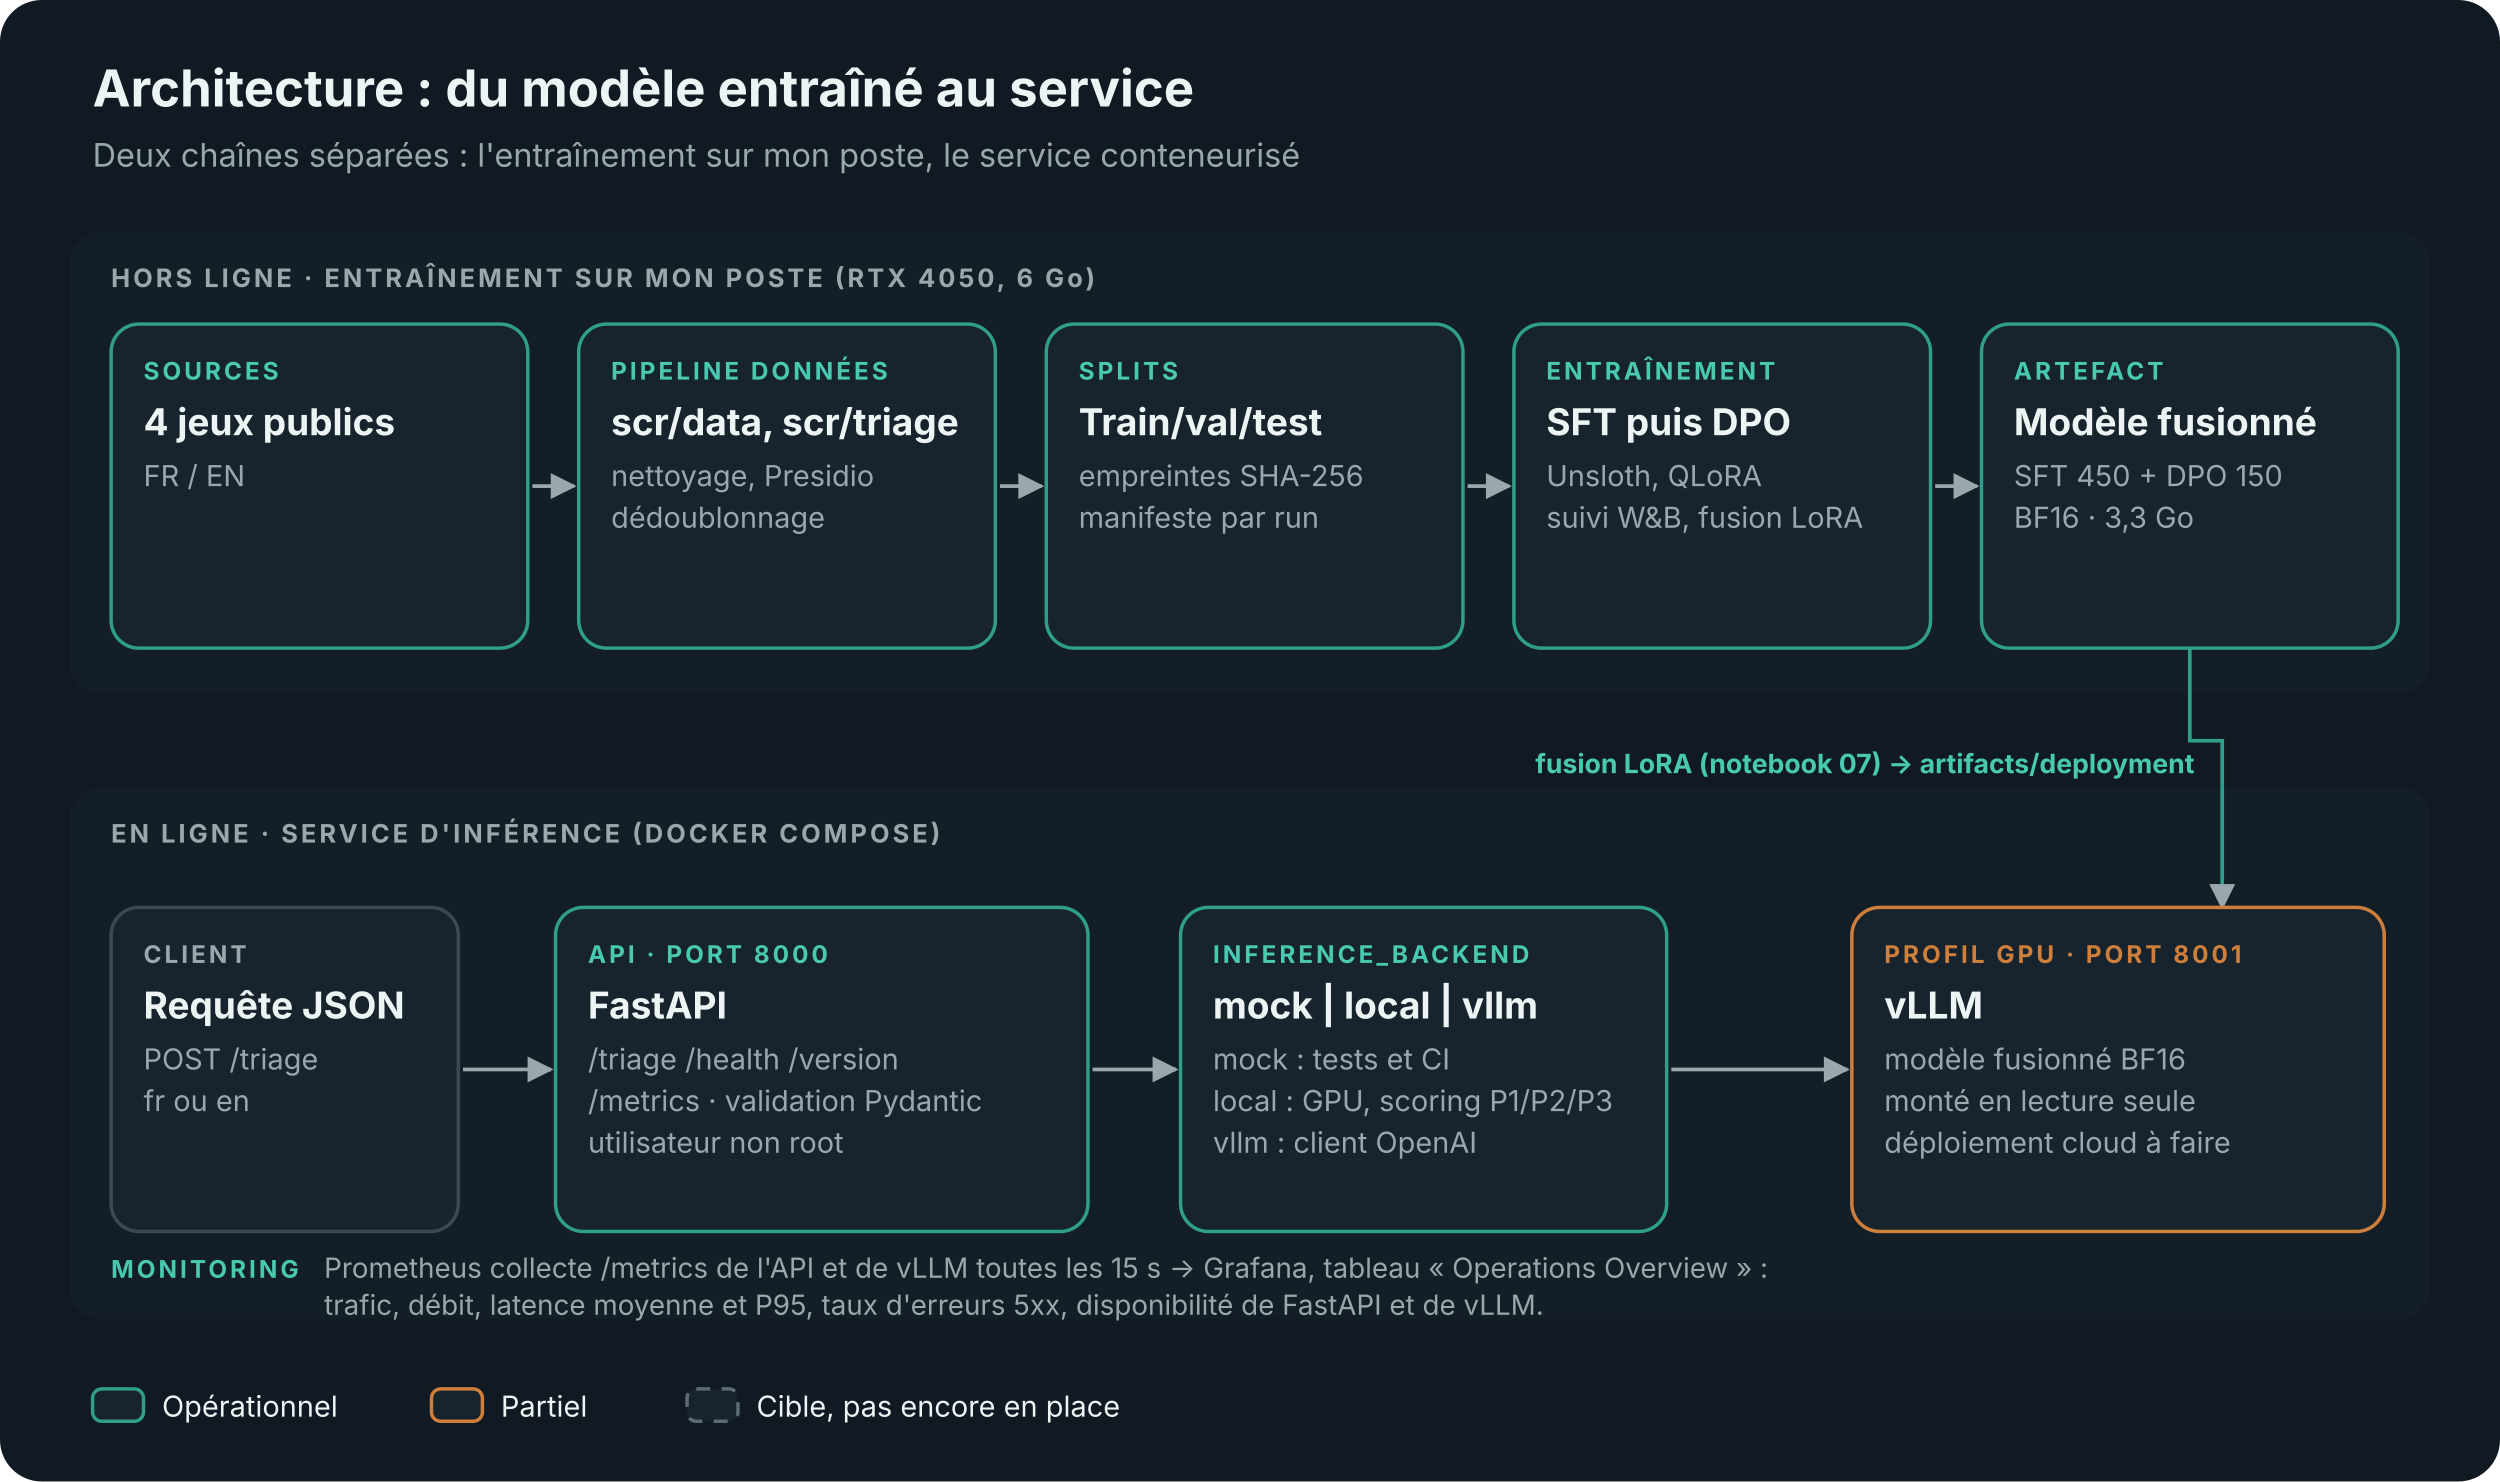
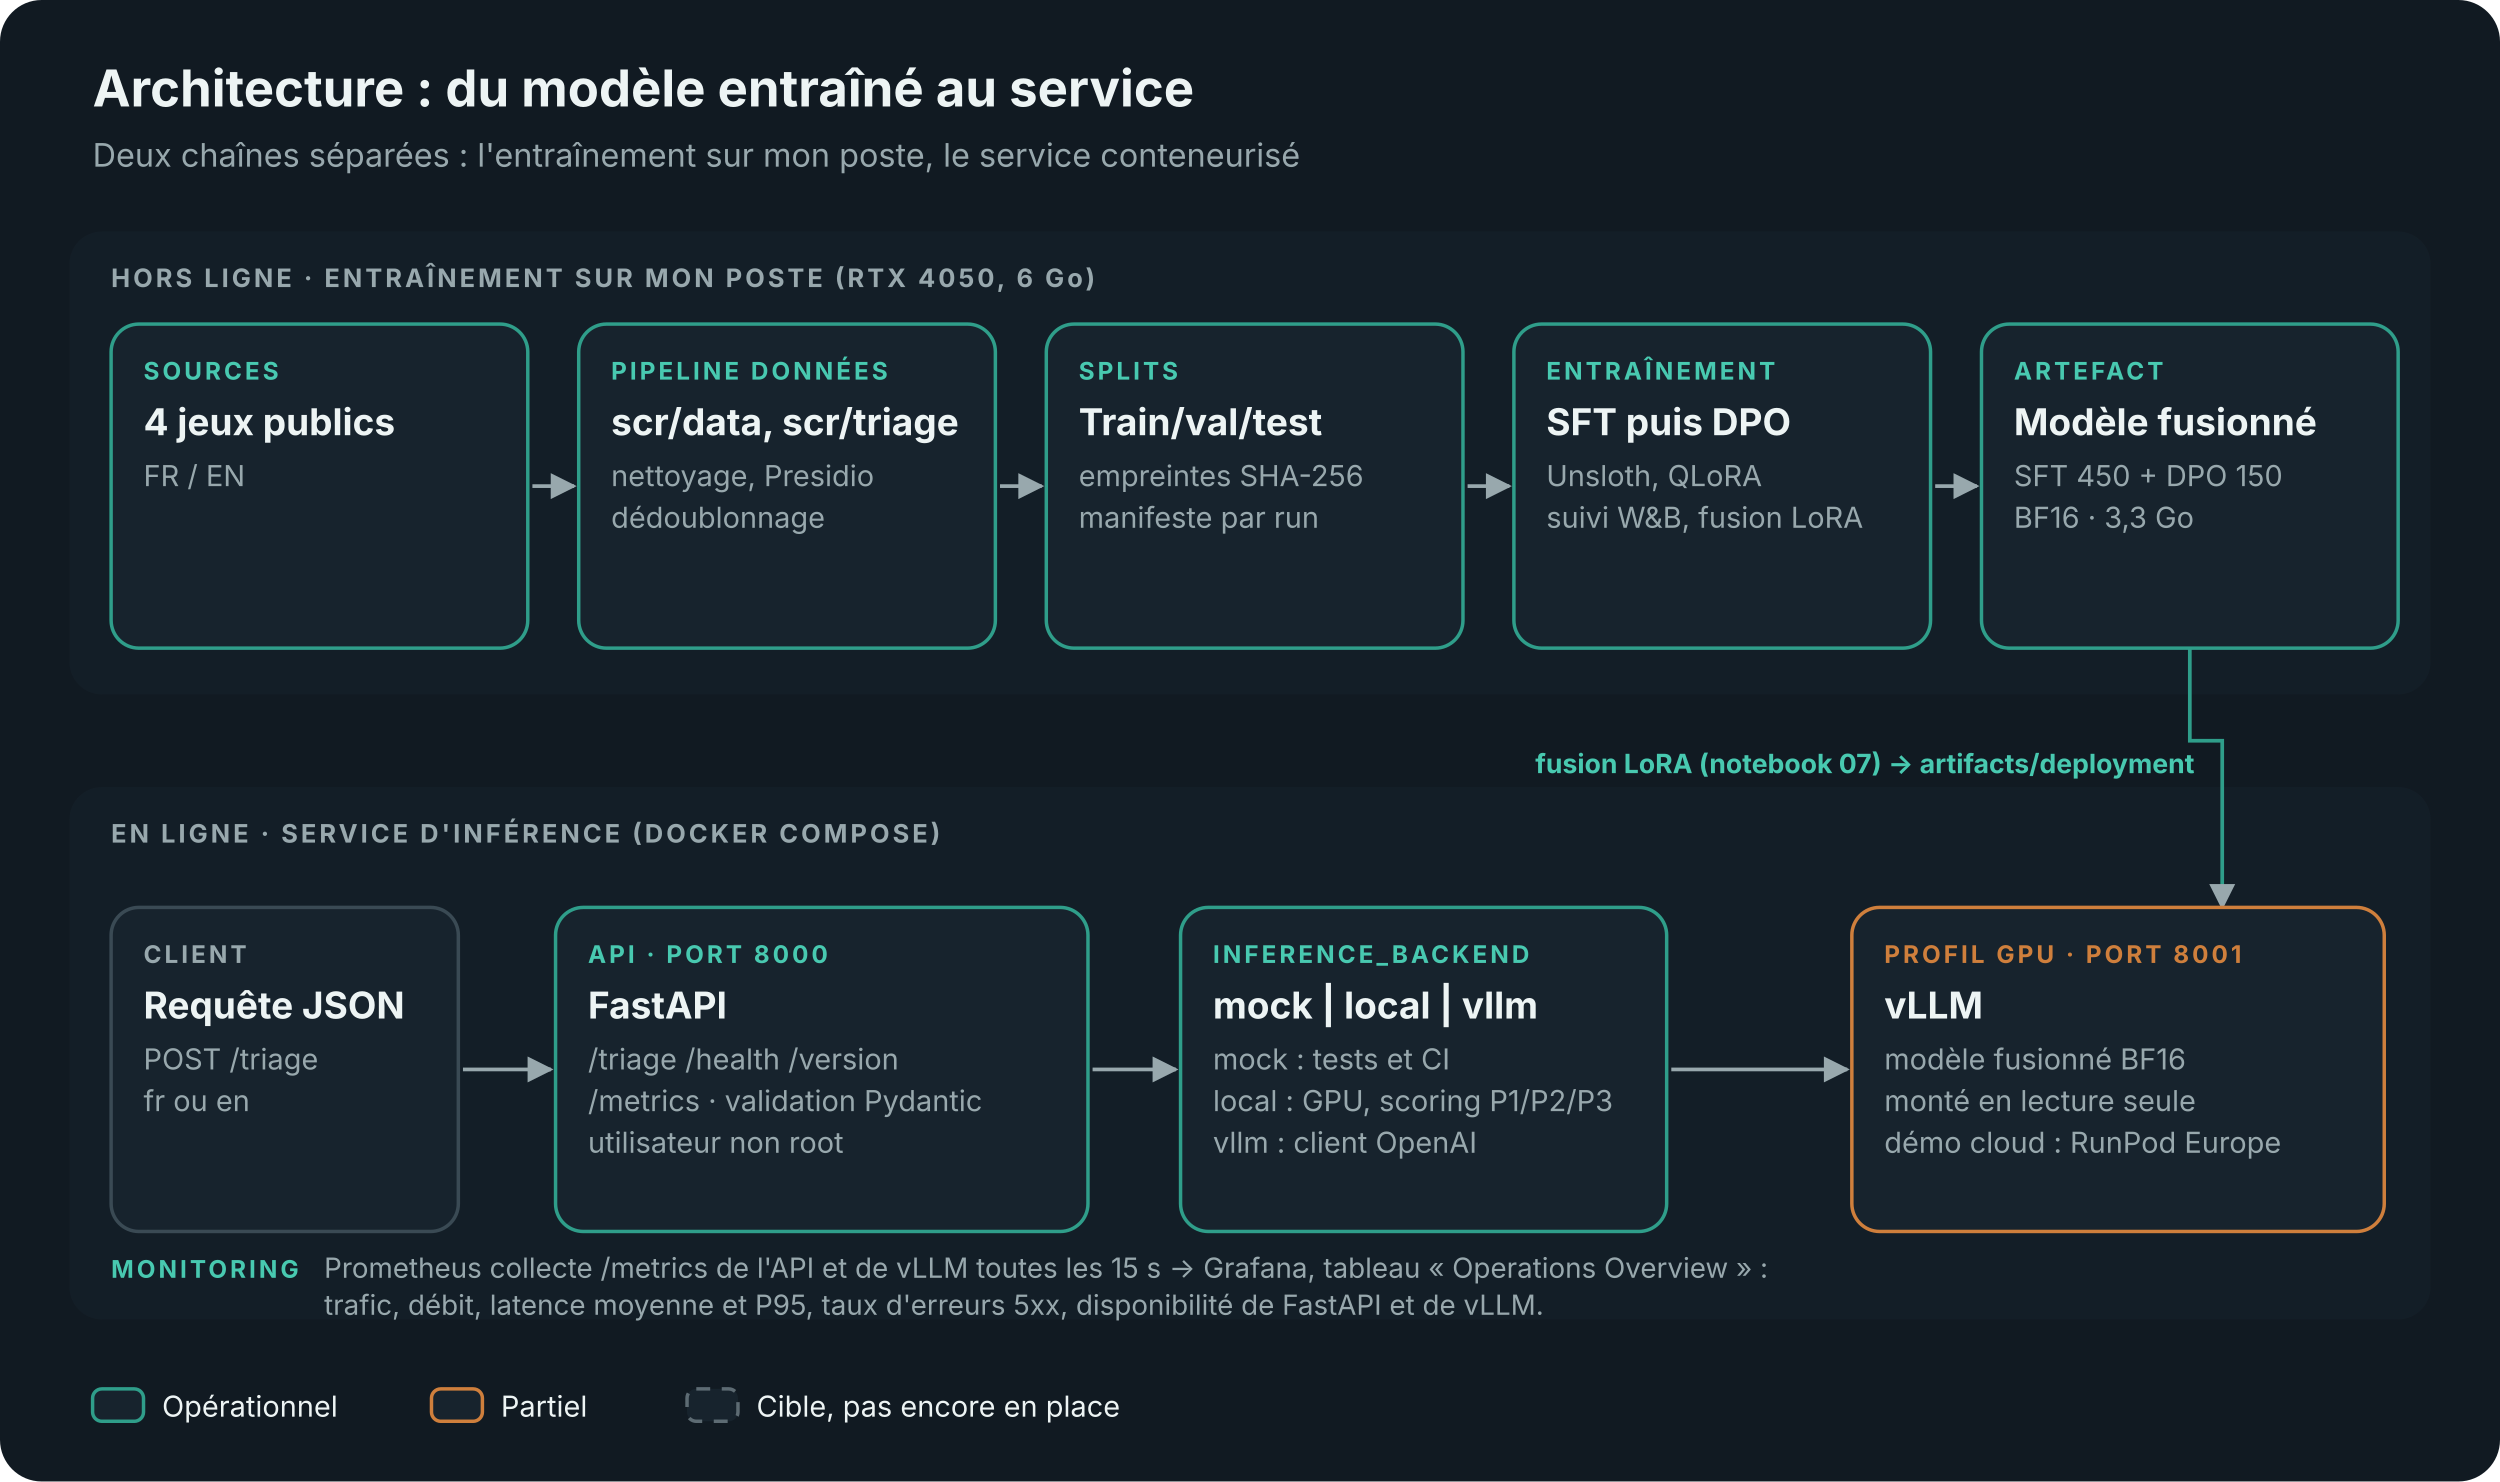
<svg xmlns="http://www.w3.org/2000/svg" viewBox="0 0 1080 640" role="img" aria-label="Vue d'ensemble de l'architecture et état de chaque composant">
  <rect width="1080" height="640" rx="18" fill="#111a22" />
  <text x="40.0" y="46.0" fill="#edf4f4" font-size="22" font-family="Inter, 'Segoe UI', Arial, sans-serif" text-anchor="start" font-weight="700">Architecture : du modèle entraîné au service</text>
  <text x="40.0" y="72.0" fill="#98a8ad" font-size="14" font-family="Inter, 'Segoe UI', Arial, sans-serif" text-anchor="start" font-weight="normal">Deux chaînes séparées : l'entraînement sur mon poste, le service conteneurisé</text>
  <defs>
    <marker id="arr" viewBox="0 0 10 10" refX="9" refY="5" markerWidth="7" markerHeight="7" orient="auto-start-reverse">
      <path d="M0,0 L10,5 L0,10 z" fill="#98a8ad" />
    </marker>
    <marker id="arrA" viewBox="0 0 10 10" refX="9" refY="5" markerWidth="7" markerHeight="7" orient="auto-start-reverse">
      <path d="M0,0 L10,5 L0,10 z" fill="#48c9b0" />
    </marker>
    <pattern id="hatch" width="7" height="7" patternUnits="userSpaceOnUse" patternTransform="rotate(45)">
      <rect width="7" height="7" fill="#2f9e8a" opacity="0.35" />
      <line x1="0" y1="0" x2="0" y2="7" stroke="#2f9e8a" stroke-width="3" />
    </pattern>
  </defs>
  <rect x="30" y="100" width="1020" height="200" rx="14" fill="#17232d" opacity="0.45" />
  <text x="48.0" y="124.0" fill="#98a8ad" font-size="11" font-family="Inter, 'Segoe UI', Arial, sans-serif" text-anchor="start" font-weight="700" letter-spacing="1.3">HORS LIGNE · ENTRAÎNEMENT SUR MON POSTE (RTX 4050, 6 Go)</text>
  <rect x="30" y="340" width="1020" height="230" rx="14" fill="#17232d" opacity="0.45" />
  <text x="48.0" y="364.0" fill="#98a8ad" font-size="11" font-family="Inter, 'Segoe UI', Arial, sans-serif" text-anchor="start" font-weight="700" letter-spacing="1.3">EN LIGNE · SERVICE D'INFÉRENCE (DOCKER COMPOSE)</text>
  <rect x="48" y="140" width="180" height="140" rx="12" fill="#17232d" stroke="#2f9e8a" stroke-width="1.5" />
  <text x="62.0" y="164.0" fill="#48c9b0" font-size="10.5" font-family="Inter, 'Segoe UI', Arial, sans-serif" text-anchor="start" font-weight="700" letter-spacing="1.3">SOURCES</text>
  <text x="62.0" y="188.0" fill="#edf4f4" font-size="16" font-family="Inter, 'Segoe UI', Arial, sans-serif" text-anchor="start" font-weight="700">4 jeux publics</text>
  <text x="62.0" y="210.0" fill="#98a8ad" font-size="12.5" font-family="Inter, 'Segoe UI', Arial, sans-serif" text-anchor="start" font-weight="normal">FR / EN</text>
  <line x1="230" y1="210" x2="248" y2="210" stroke="#98a8ad" stroke-width="1.6" marker-end="url(#arr)" />
  <rect x="250" y="140" width="180" height="140" rx="12" fill="#17232d" stroke="#2f9e8a" stroke-width="1.5" />
  <text x="264.0" y="164.0" fill="#48c9b0" font-size="10.5" font-family="Inter, 'Segoe UI', Arial, sans-serif" text-anchor="start" font-weight="700" letter-spacing="1.3">PIPELINE DONNÉES</text>
  <text x="264.0" y="188.0" fill="#edf4f4" font-size="16" font-family="Inter, 'Segoe UI', Arial, sans-serif" text-anchor="start" font-weight="700">scr/data, scr/triage</text>
  <text x="264.0" y="210.0" fill="#98a8ad" font-size="12.5" font-family="Inter, 'Segoe UI', Arial, sans-serif" text-anchor="start" font-weight="normal">nettoyage, Presidio</text>
  <text x="264.0" y="228.0" fill="#98a8ad" font-size="12.5" font-family="Inter, 'Segoe UI', Arial, sans-serif" text-anchor="start" font-weight="normal">dédoublonnage</text>
  <line x1="432" y1="210" x2="450" y2="210" stroke="#98a8ad" stroke-width="1.6" marker-end="url(#arr)" />
  <rect x="452" y="140" width="180" height="140" rx="12" fill="#17232d" stroke="#2f9e8a" stroke-width="1.5" />
  <text x="466.0" y="164.0" fill="#48c9b0" font-size="10.5" font-family="Inter, 'Segoe UI', Arial, sans-serif" text-anchor="start" font-weight="700" letter-spacing="1.3">SPLITS</text>
  <text x="466.0" y="188.0" fill="#edf4f4" font-size="16" font-family="Inter, 'Segoe UI', Arial, sans-serif" text-anchor="start" font-weight="700">Train/val/test</text>
  <text x="466.0" y="210.0" fill="#98a8ad" font-size="12.5" font-family="Inter, 'Segoe UI', Arial, sans-serif" text-anchor="start" font-weight="normal">empreintes SHA-256</text>
  <text x="466.0" y="228.0" fill="#98a8ad" font-size="12.5" font-family="Inter, 'Segoe UI', Arial, sans-serif" text-anchor="start" font-weight="normal">manifeste par run</text>
  <line x1="634" y1="210" x2="652" y2="210" stroke="#98a8ad" stroke-width="1.6" marker-end="url(#arr)" />
  <rect x="654" y="140" width="180" height="140" rx="12" fill="#17232d" stroke="#2f9e8a" stroke-width="1.5" />
  <text x="668.0" y="164.0" fill="#48c9b0" font-size="10.5" font-family="Inter, 'Segoe UI', Arial, sans-serif" text-anchor="start" font-weight="700" letter-spacing="1.3">ENTRAÎNEMENT</text>
  <text x="668.0" y="188.0" fill="#edf4f4" font-size="16" font-family="Inter, 'Segoe UI', Arial, sans-serif" text-anchor="start" font-weight="700">SFT puis DPO</text>
  <text x="668.0" y="210.0" fill="#98a8ad" font-size="12.5" font-family="Inter, 'Segoe UI', Arial, sans-serif" text-anchor="start" font-weight="normal">Unsloth, QLoRA</text>
  <text x="668.0" y="228.0" fill="#98a8ad" font-size="12.5" font-family="Inter, 'Segoe UI', Arial, sans-serif" text-anchor="start" font-weight="normal">suivi W&amp;B, fusion LoRA</text>
  <line x1="836" y1="210" x2="854" y2="210" stroke="#98a8ad" stroke-width="1.6" marker-end="url(#arr)" />
  <rect x="856" y="140" width="180" height="140" rx="12" fill="#17232d" stroke="#2f9e8a" stroke-width="1.5" />
  <text x="870.0" y="164.0" fill="#48c9b0" font-size="10.5" font-family="Inter, 'Segoe UI', Arial, sans-serif" text-anchor="start" font-weight="700" letter-spacing="1.3">ARTEFACT</text>
  <text x="870.0" y="188.0" fill="#edf4f4" font-size="16" font-family="Inter, 'Segoe UI', Arial, sans-serif" text-anchor="start" font-weight="700">Modèle fusionné</text>
  <text x="870.0" y="210.0" fill="#98a8ad" font-size="12.5" font-family="Inter, 'Segoe UI', Arial, sans-serif" text-anchor="start" font-weight="normal">SFT 450 + DPO 150</text>
  <text x="870.0" y="228.0" fill="#98a8ad" font-size="12.5" font-family="Inter, 'Segoe UI', Arial, sans-serif" text-anchor="start" font-weight="normal">BF16 · 3,3 Go</text>
  <path d="M 946 280 V 320 H 960 V 392" fill="none" stroke="#2f9e8a" stroke-width="1.6" marker-end="url(#arr)" />
  <text x="948.0" y="334.0" fill="#48c9b0" font-size="11.5" font-family="Inter, 'Segoe UI', Arial, sans-serif" text-anchor="end" font-weight="700">fusion LoRA (notebook 07) → artifacts/deployment</text>
  <rect x="48" y="392" width="150" height="140" rx="12" fill="#17232d" stroke="#3a4a54" stroke-width="1.5" />
  <text x="62.0" y="416.0" fill="#98a8ad" font-size="10.5" font-family="Inter, 'Segoe UI', Arial, sans-serif" text-anchor="start" font-weight="700" letter-spacing="1.3">CLIENT</text>
  <text x="62.0" y="440.0" fill="#edf4f4" font-size="16" font-family="Inter, 'Segoe UI', Arial, sans-serif" text-anchor="start" font-weight="700">Requête JSON</text>
  <text x="62.0" y="462.0" fill="#98a8ad" font-size="12.5" font-family="Inter, 'Segoe UI', Arial, sans-serif" text-anchor="start" font-weight="normal">POST /triage</text>
  <text x="62.0" y="480.0" fill="#98a8ad" font-size="12.5" font-family="Inter, 'Segoe UI', Arial, sans-serif" text-anchor="start" font-weight="normal">fr ou en</text>
  <line x1="200" y1="462" x2="238" y2="462" stroke="#98a8ad" stroke-width="1.6" marker-end="url(#arr)" />
  <rect x="240" y="392" width="230" height="140" rx="12" fill="#17232d" stroke="#2f9e8a" stroke-width="1.5" />
  <text x="254.0" y="416.0" fill="#48c9b0" font-size="10.5" font-family="Inter, 'Segoe UI', Arial, sans-serif" text-anchor="start" font-weight="700" letter-spacing="1.3">API · PORT 8000</text>
  <text x="254.0" y="440.0" fill="#edf4f4" font-size="16" font-family="Inter, 'Segoe UI', Arial, sans-serif" text-anchor="start" font-weight="700">FastAPI</text>
  <text x="254.0" y="462.0" fill="#98a8ad" font-size="12.5" font-family="Inter, 'Segoe UI', Arial, sans-serif" text-anchor="start" font-weight="normal">/triage /health /version</text>
  <text x="254.0" y="480.0" fill="#98a8ad" font-size="12.5" font-family="Inter, 'Segoe UI', Arial, sans-serif" text-anchor="start" font-weight="normal">/metrics · validation Pydantic</text>
  <text x="254.0" y="498.0" fill="#98a8ad" font-size="12.5" font-family="Inter, 'Segoe UI', Arial, sans-serif" text-anchor="start" font-weight="normal">utilisateur non root</text>
  <line x1="472" y1="462" x2="508" y2="462" stroke="#98a8ad" stroke-width="1.6" marker-end="url(#arr)" />
  <rect x="510" y="392" width="210" height="140" rx="12" fill="#17232d" stroke="#2f9e8a" stroke-width="1.5" />
  <text x="524.0" y="416.0" fill="#48c9b0" font-size="10.5" font-family="Inter, 'Segoe UI', Arial, sans-serif" text-anchor="start" font-weight="700" letter-spacing="1.3">INFERENCE_BACKEND</text>
  <text x="524.0" y="440.0" fill="#edf4f4" font-size="16" font-family="Inter, 'Segoe UI', Arial, sans-serif" text-anchor="start" font-weight="700">mock | local | vllm</text>
  <text x="524.0" y="462.0" fill="#98a8ad" font-size="12.5" font-family="Inter, 'Segoe UI', Arial, sans-serif" text-anchor="start" font-weight="normal">mock : tests et CI</text>
  <text x="524.0" y="480.0" fill="#98a8ad" font-size="12.5" font-family="Inter, 'Segoe UI', Arial, sans-serif" text-anchor="start" font-weight="normal">local : GPU, scoring P1/P2/P3</text>
  <text x="524.0" y="498.0" fill="#98a8ad" font-size="12.5" font-family="Inter, 'Segoe UI', Arial, sans-serif" text-anchor="start" font-weight="normal">vllm : client OpenAI</text>
  <line x1="722" y1="462" x2="798" y2="462" stroke="#98a8ad" stroke-width="1.6" marker-end="url(#arr)" />
  <rect x="800" y="392" width="230" height="140" rx="12" fill="#17232d" stroke="#cf7f3c" stroke-width="1.5" />
  <text x="814.0" y="416.0" fill="#cf7f3c" font-size="10.5" font-family="Inter, 'Segoe UI', Arial, sans-serif" text-anchor="start" font-weight="700" letter-spacing="1.3">PROFIL GPU · PORT 8001</text>
  <text x="814.0" y="440.0" fill="#edf4f4" font-size="16" font-family="Inter, 'Segoe UI', Arial, sans-serif" text-anchor="start" font-weight="700">vLLM</text>
  <text x="814.0" y="462.0" fill="#98a8ad" font-size="12.5" font-family="Inter, 'Segoe UI', Arial, sans-serif" text-anchor="start" font-weight="normal">modèle fusionné BF16</text>
  <text x="814.0" y="480.0" fill="#98a8ad" font-size="12.5" font-family="Inter, 'Segoe UI', Arial, sans-serif" text-anchor="start" font-weight="normal">monté en lecture seule</text>
-   <text x="814.0" y="498.0" fill="#98a8ad" font-size="12.5" font-family="Inter, 'Segoe UI', Arial, sans-serif" text-anchor="start" font-weight="normal">déploiement cloud à faire</text>
+   <text x="814.0" y="498.0" fill="#98a8ad" font-size="12.5" font-family="Inter, 'Segoe UI', Arial, sans-serif" text-anchor="start" font-weight="normal">démo cloud : RunPod Europe</text>
  <text x="48.0" y="552.0" fill="#48c9b0" font-size="10.5" font-family="Inter, 'Segoe UI', Arial, sans-serif" text-anchor="start" font-weight="700" letter-spacing="1.3">MONITORING</text>
  <text x="140.0" y="552.0" fill="#98a8ad" font-size="12" font-family="Inter, 'Segoe UI', Arial, sans-serif" text-anchor="start" font-weight="normal">Prometheus collecte /metrics de l'API et de vLLM toutes les 15 s → Grafana, tableau « Operations Overview » :</text>
  <text x="140.0" y="568.0" fill="#98a8ad" font-size="12" font-family="Inter, 'Segoe UI', Arial, sans-serif" text-anchor="start" font-weight="normal">trafic, débit, latence moyenne et P95, taux d'erreurs 5xx, disponibilité de FastAPI et de vLLM.</text>
  <rect x="40" y="600" width="22" height="14" rx="4" fill="#17232d" stroke="#2f9e8a" stroke-width="1.5" />
  <text x="70.0" y="612.0" fill="#edf4f4" font-size="12.5" font-family="Inter, 'Segoe UI', Arial, sans-serif" text-anchor="start" font-weight="normal">Opérationnel</text>
  <rect x="186.4" y="600" width="22" height="14" rx="4" fill="#17232d" stroke="#cf7f3c" stroke-width="1.5" />
  <text x="216.4" y="612.0" fill="#edf4f4" font-size="12.5" font-family="Inter, 'Segoe UI', Arial, sans-serif" text-anchor="start" font-weight="normal">Partiel</text>
  <rect x="296.8" y="600" width="22" height="14" rx="4" fill="#17232d" stroke="#5d6b73" stroke-width="1.5" stroke-dasharray="6 5" />
  <text x="326.8" y="612.0" fill="#edf4f4" font-size="12.5" font-family="Inter, 'Segoe UI', Arial, sans-serif" text-anchor="start" font-weight="normal">Cible, pas encore en place</text>
</svg>
